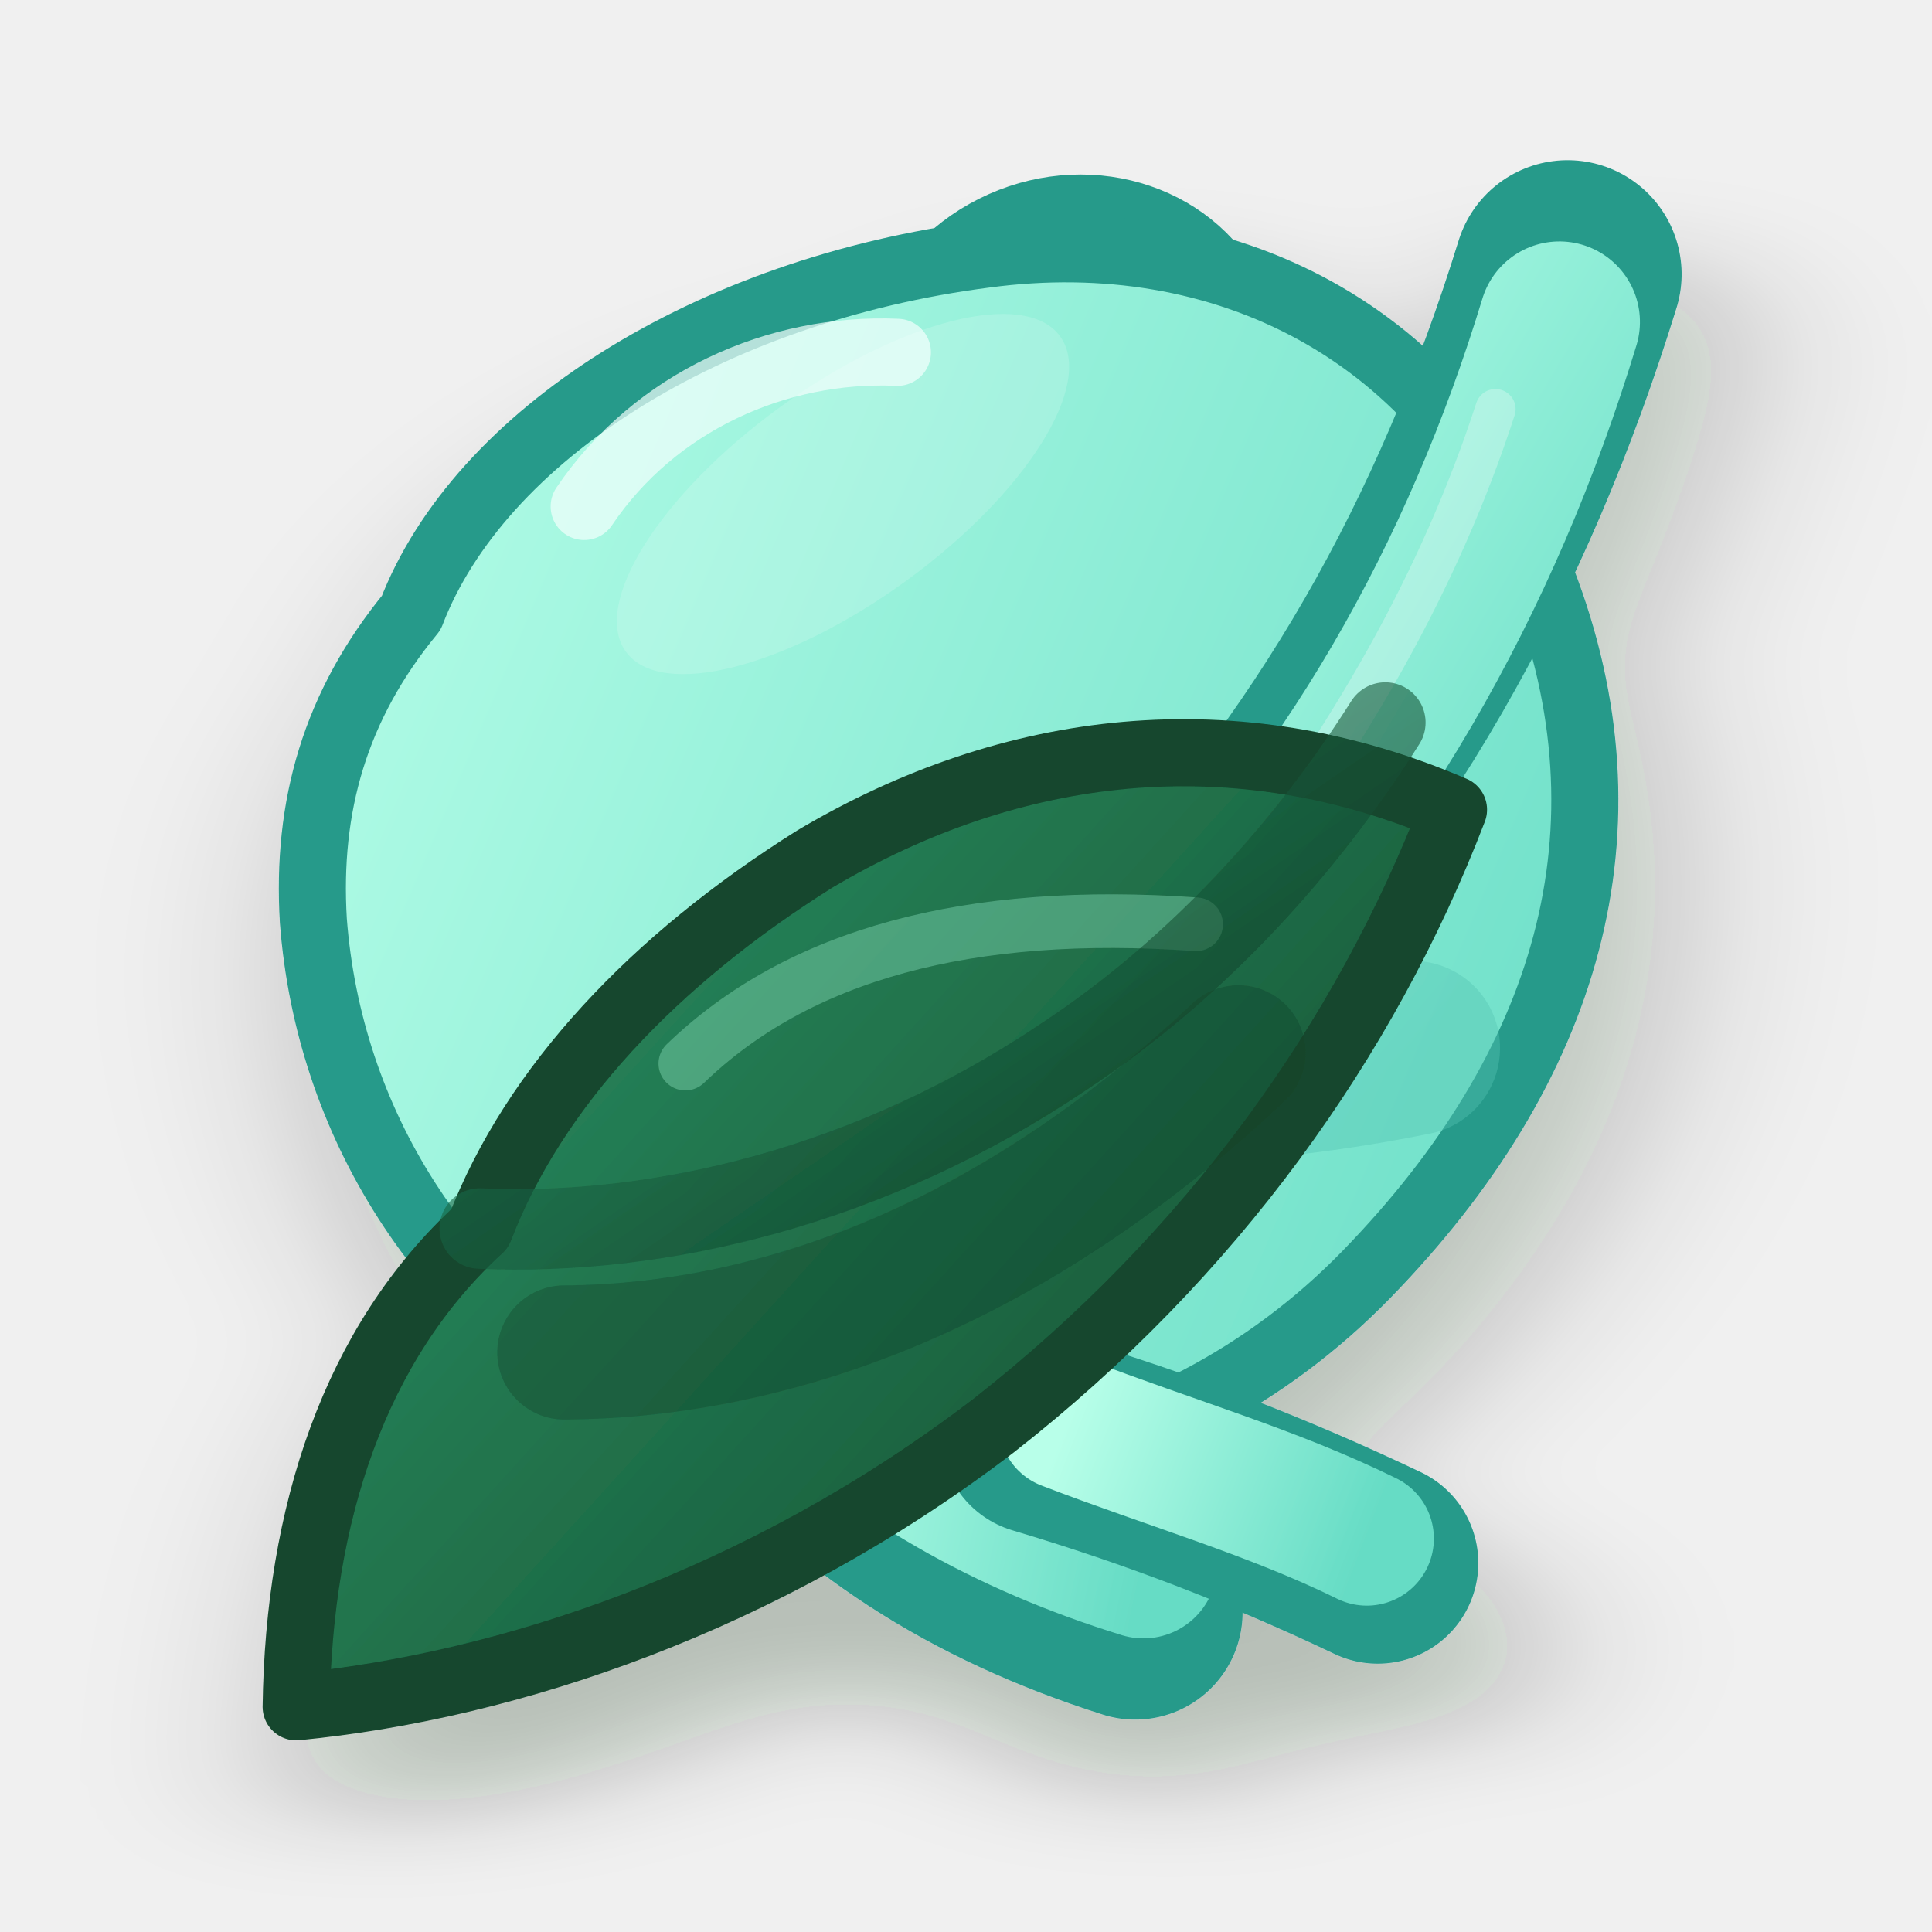
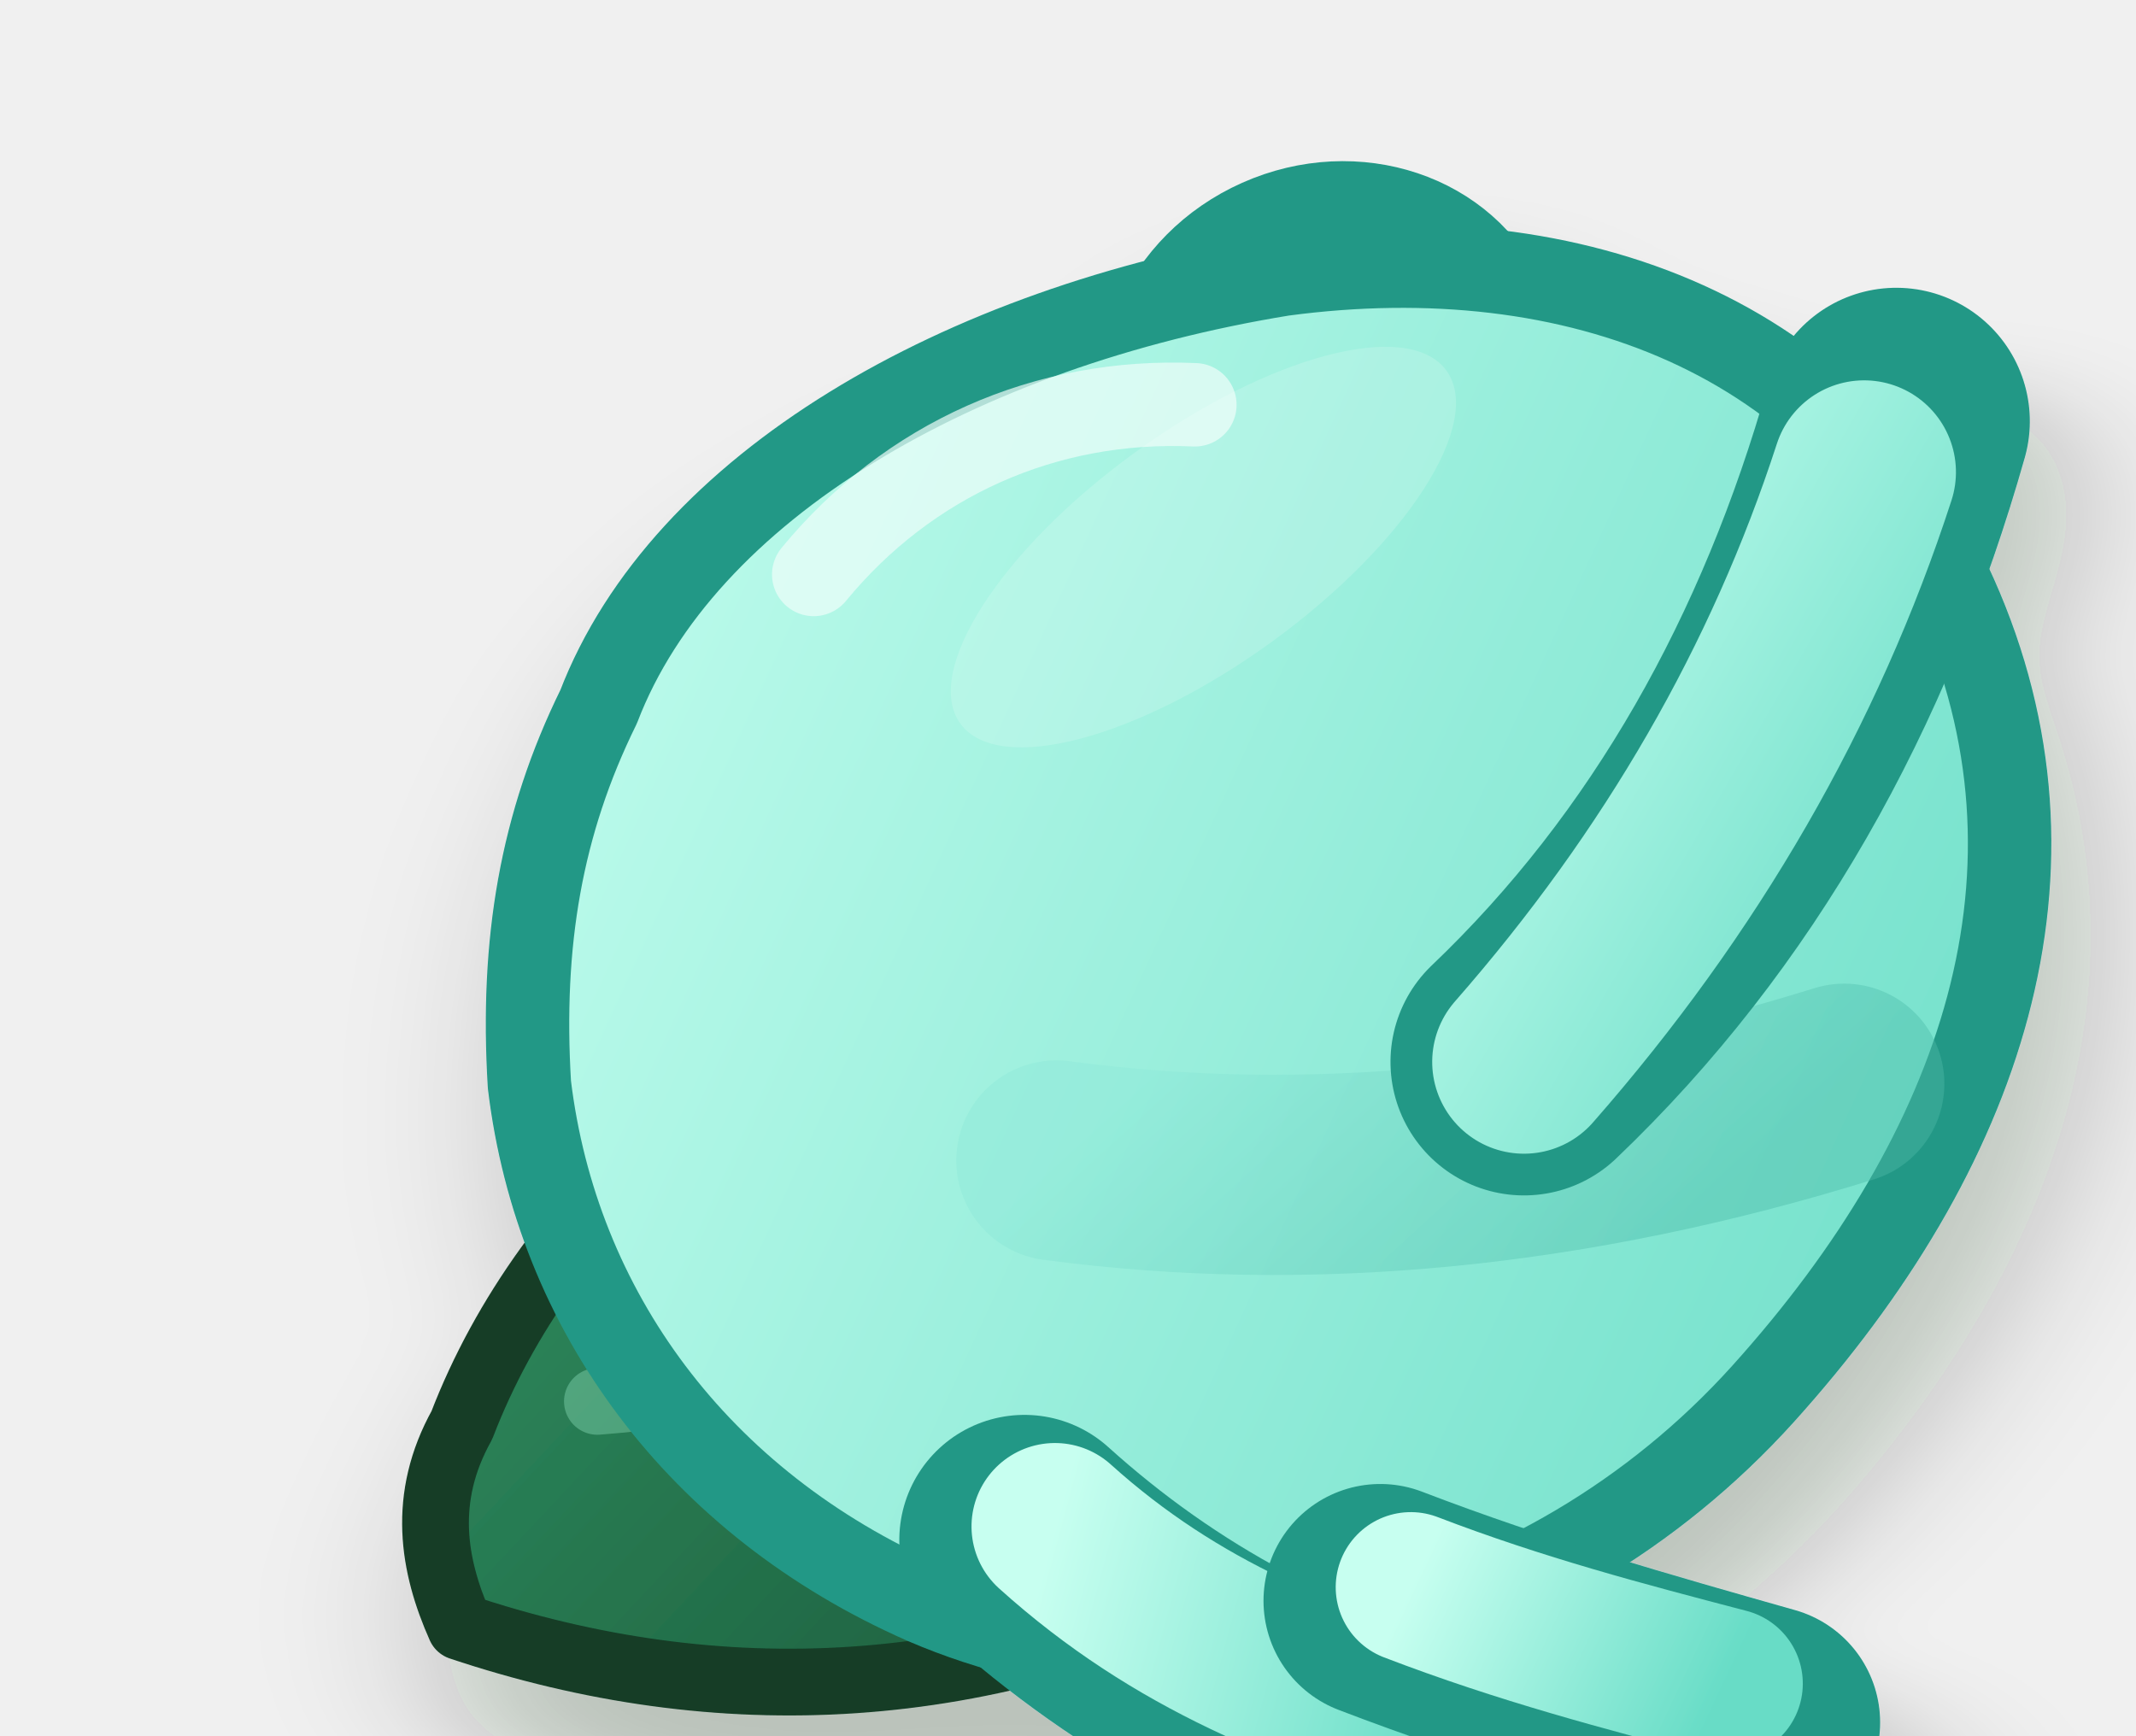
- <svg xmlns="http://www.w3.org/2000/svg" viewBox="0 0 144 144" role="img" aria-label="Dodge Mint player sprite">
+ <svg xmlns="http://www.w3.org/2000/svg" viewBox="0 0 128 104" role="img" aria-label="Dodge Mint player sprite">
  <defs>
    <linearGradient id="mintBody" x1="0" x2="1" y1="0" y2="1">
-       <stop offset="0%" stop-color="#b8ffe9" />
-       <stop offset="100%" stop-color="#66dcc5" />
+       <stop offset="0%" stop-color="#c7fff0" />
+       <stop offset="100%" stop-color="#67dcc6" />
    </linearGradient>
-     <linearGradient id="mintBodyDark" x1="0" x2="1" y1="0" y2="1">
-       <stop offset="0%" stop-color="#8ae9d7" />
-       <stop offset="100%" stop-color="#53c3b2" />
+     <linearGradient id="mintShade" x1="0" x2="1" y1="0" y2="1">
+       <stop offset="0%" stop-color="#8ce8d8" />
+       <stop offset="100%" stop-color="#49baa8" />
    </linearGradient>
    <linearGradient id="capeFill" x1="0" x2="1" y1="0" y2="1">
-       <stop offset="0%" stop-color="#2b8f62" />
-       <stop offset="100%" stop-color="#155233" />
+       <stop offset="0%" stop-color="#2f8f61" />
+       <stop offset="100%" stop-color="#16492e" />
    </linearGradient>
-     <linearGradient id="capeShade" x1="0" x2="1" y1="0" y2="1">
-       <stop offset="0%" stop-color="#1d6e4b" />
-       <stop offset="100%" stop-color="#0f3f27" />
-     </linearGradient>
-     <filter id="shadow" x="-25%" y="-25%" width="150%" height="150%">
-       <feDropShadow dx="0" dy="7" stdDeviation="6" flood-color="#0d2a1b" flood-opacity="0.24" />
+     <filter id="shadow" x="-20%" y="-20%" width="140%" height="140%">
+       <feDropShadow dx="0" dy="6" stdDeviation="4" flood-color="#0b2417" flood-opacity="0.22" />
    </filter>
  </defs>
-   <g filter="url(#shadow)" transform="translate(6 8) rotate(-24 66 74)">
-     <ellipse cx="58" cy="30" rx="13" ry="12" fill="url(#mintBody)" stroke="#269a8a" stroke-width="4" />
-     <ellipse cx="95" cy="28" rx="14" ry="13" fill="url(#mintBody)" stroke="#269a8a" stroke-width="4" />
-     <path d="M43 24C53 14 73 11 93 17C110 22 122 36 121 56C120 76 108 90 88 98C68 106 46 100 34 85C24 72 22 56 27 42C30 34 35 28 43 24Z" fill="url(#mintBody)" stroke="#269a8a" stroke-width="5" stroke-linejoin="round" />
-     <path d="M58 22C66 17 76 17 84 21" fill="none" stroke="#f2fffc" stroke-width="5" stroke-linecap="round" opacity="0.7" />
-     <ellipse cx="76" cy="29" rx="20" ry="8" fill="#ffffff" opacity="0.16" transform="rotate(-12 76 29)" />
-     <path d="M52 62C65 72 80 80 98 84" fill="none" stroke="url(#mintBodyDark)" stroke-width="13" stroke-linecap="round" opacity="0.4" />
-     <path d="M82 72C102 64 118 52 132 36" fill="none" stroke="#269a8a" stroke-width="17" stroke-linecap="round" />
-     <path d="M82 73C101 66 117 54 130 39" fill="none" stroke="url(#mintBody)" stroke-width="12" stroke-linecap="round" />
-     <path d="M90 68C103 61 114 53 123 43" fill="none" stroke="#ffffff" stroke-width="3" stroke-linecap="round" opacity="0.28" />
-     <path d="M44 86C47 97 53 106 62 114" fill="none" stroke="#269a8a" stroke-width="16" stroke-linecap="round" />
-     <path d="M46 86C50 96 56 104 64 111" fill="none" stroke="url(#mintBody)" stroke-width="11" stroke-linecap="round" />
-     <path d="M61 99C68 105 74 111 80 118" fill="none" stroke="#269a8a" stroke-width="15" stroke-linecap="round" />
-     <path d="M63 99C69 105 75 110 80 116" fill="none" stroke="url(#mintBody)" stroke-width="10" stroke-linecap="round" />
-     <path d="M29 68C17 72 8 82 2 95C17 100 37 102 58 97C78 92 95 82 108 69C96 56 80 51 63 53C49 55 37 60 29 68Z" fill="url(#capeFill)" stroke="#14472d" stroke-width="5" stroke-linejoin="round" />
-     <path d="M48 63C59 59 72 61 87 69" fill="none" stroke="#9cf3cf" stroke-width="4" stroke-linecap="round" opacity="0.35" />
-     <path d="M31 79C47 86 66 86 86 79" fill="none" stroke="#0f3f27" stroke-width="10" stroke-linecap="round" opacity="0.35" />
-     <path d="M29 68C41 74 57 77 74 74C86 72 97 67 106 61" fill="none" stroke="url(#capeShade)" stroke-width="6" stroke-linecap="round" opacity="0.6" />
+   <g filter="url(#shadow)" transform="translate(6 8) rotate(-24 64 52)">
+     <path d="M15 58C25 48 41 43 59 44C78 45 95 53 108 68C92 78 74 84 55 85C37 86 22 80 10 69C10 65 11 61 15 58Z" fill="url(#capeFill)" stroke="#133e27" stroke-width="4" stroke-linejoin="round" />
+     <path d="M23 60C37 65 54 66 72 63" fill="none" stroke="#9df0ce" stroke-width="4" stroke-linecap="round" opacity="0.34" />
+     <ellipse cx="56" cy="24" rx="11" ry="10" fill="url(#mintBody)" stroke="#249886" stroke-width="4" />
+     <ellipse cx="88" cy="22" rx="12" ry="11" fill="url(#mintBody)" stroke="#249886" stroke-width="4" />
+     <path d="M40 22C50 12 69 10 88 15C105 20 117 32 117 49C117 67 105 80 87 88C69 96 48 92 36 79C26 68 23 54 27 41C30 33 34 27 40 22Z" fill="url(#mintBody)" stroke="#249886" stroke-width="5" stroke-linejoin="round" />
+     <path d="M55 20C63 16 72 16 80 20" fill="none" stroke="#eefdfa" stroke-width="5" stroke-linecap="round" opacity="0.7" />
+     <ellipse cx="77" cy="28" rx="18" ry="7" fill="#ffffff" opacity="0.16" transform="rotate(-12 77 28)" />
+     <path d="M54 58C67 66 82 71 99 73" fill="none" stroke="url(#mintShade)" stroke-width="12" stroke-linecap="round" opacity="0.42" />
+     <path d="M82 64C96 59 108 50 118 38" fill="none" stroke="#249886" stroke-width="16" stroke-linecap="round" />
+     <path d="M82 64C95 58 106 50 115 40" fill="none" stroke="url(#mintBody)" stroke-width="11" stroke-linecap="round" />
+     <path d="M43 78C47 87 53 95 62 102" fill="none" stroke="#249886" stroke-width="15" stroke-linecap="round" />
+     <path d="M45 78C49 87 55 93 62 99" fill="none" stroke="url(#mintBody)" stroke-width="10" stroke-linecap="round" />
+     <path d="M61 90C67 96 73 101 79 106" fill="none" stroke="#249886" stroke-width="14" stroke-linecap="round" />
+     <path d="M63 90C68 95 73 99 78 103" fill="none" stroke="url(#mintBody)" stroke-width="9" stroke-linecap="round" />
  </g>
</svg>
